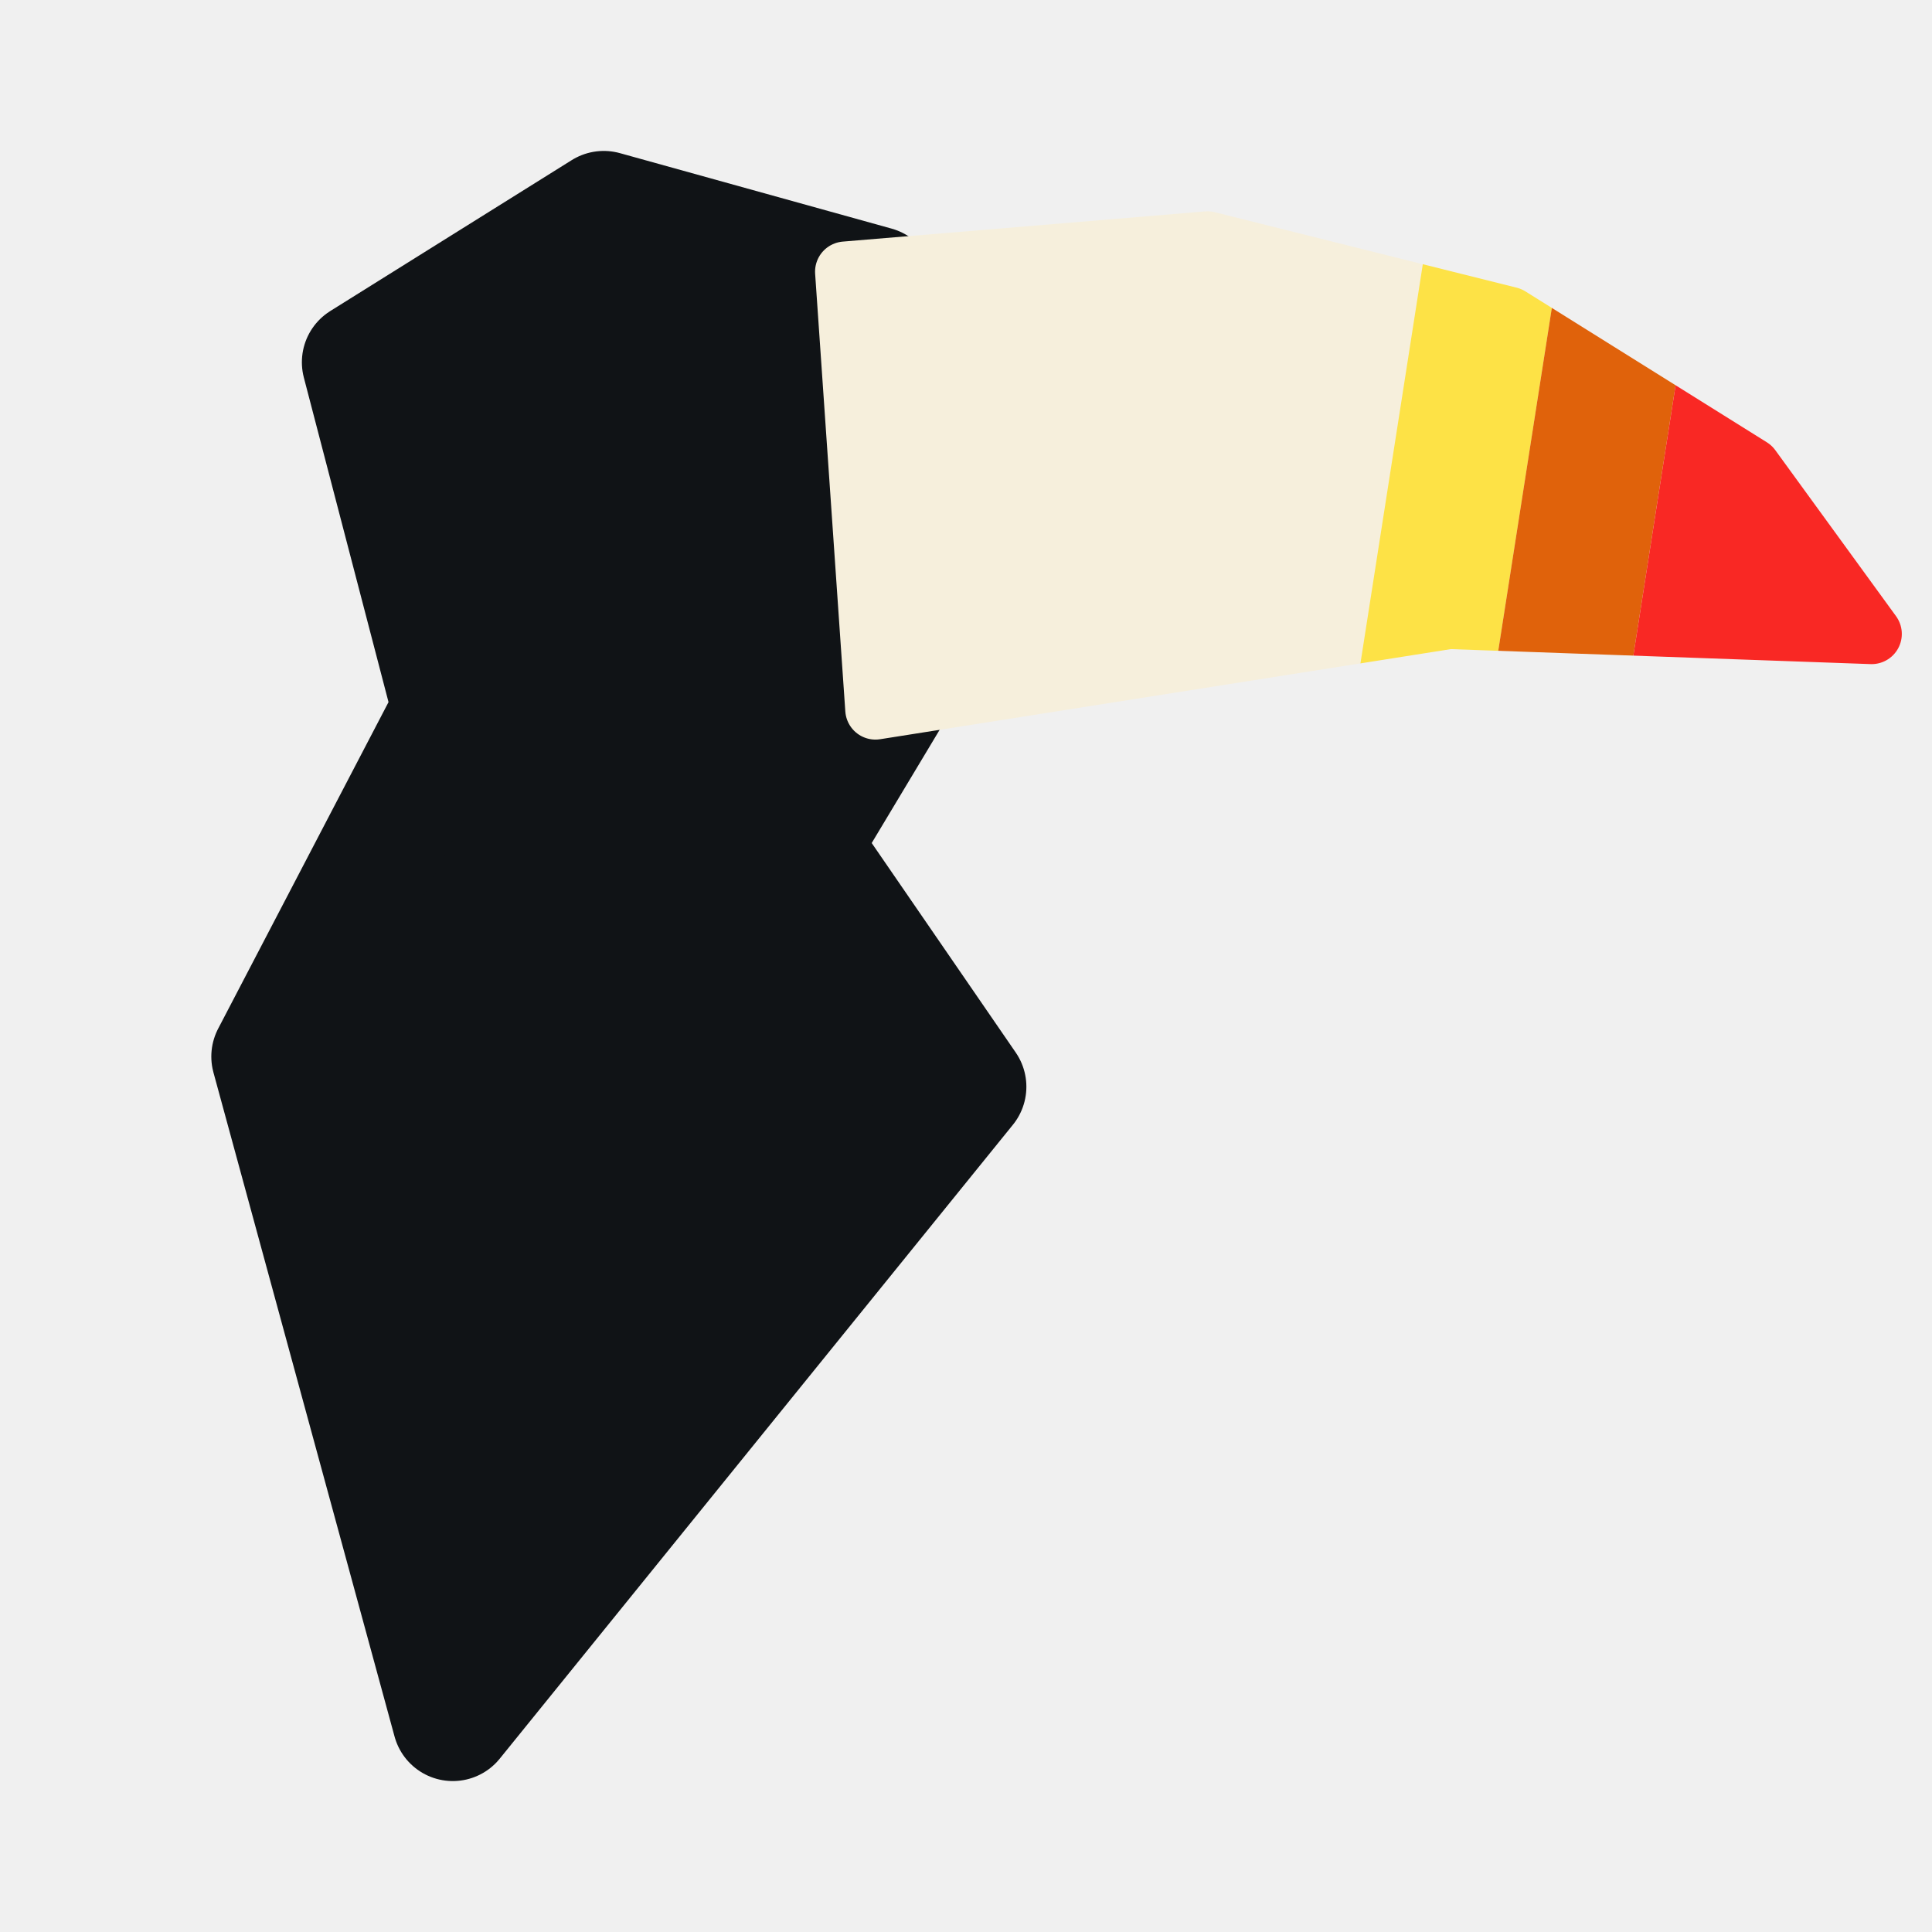
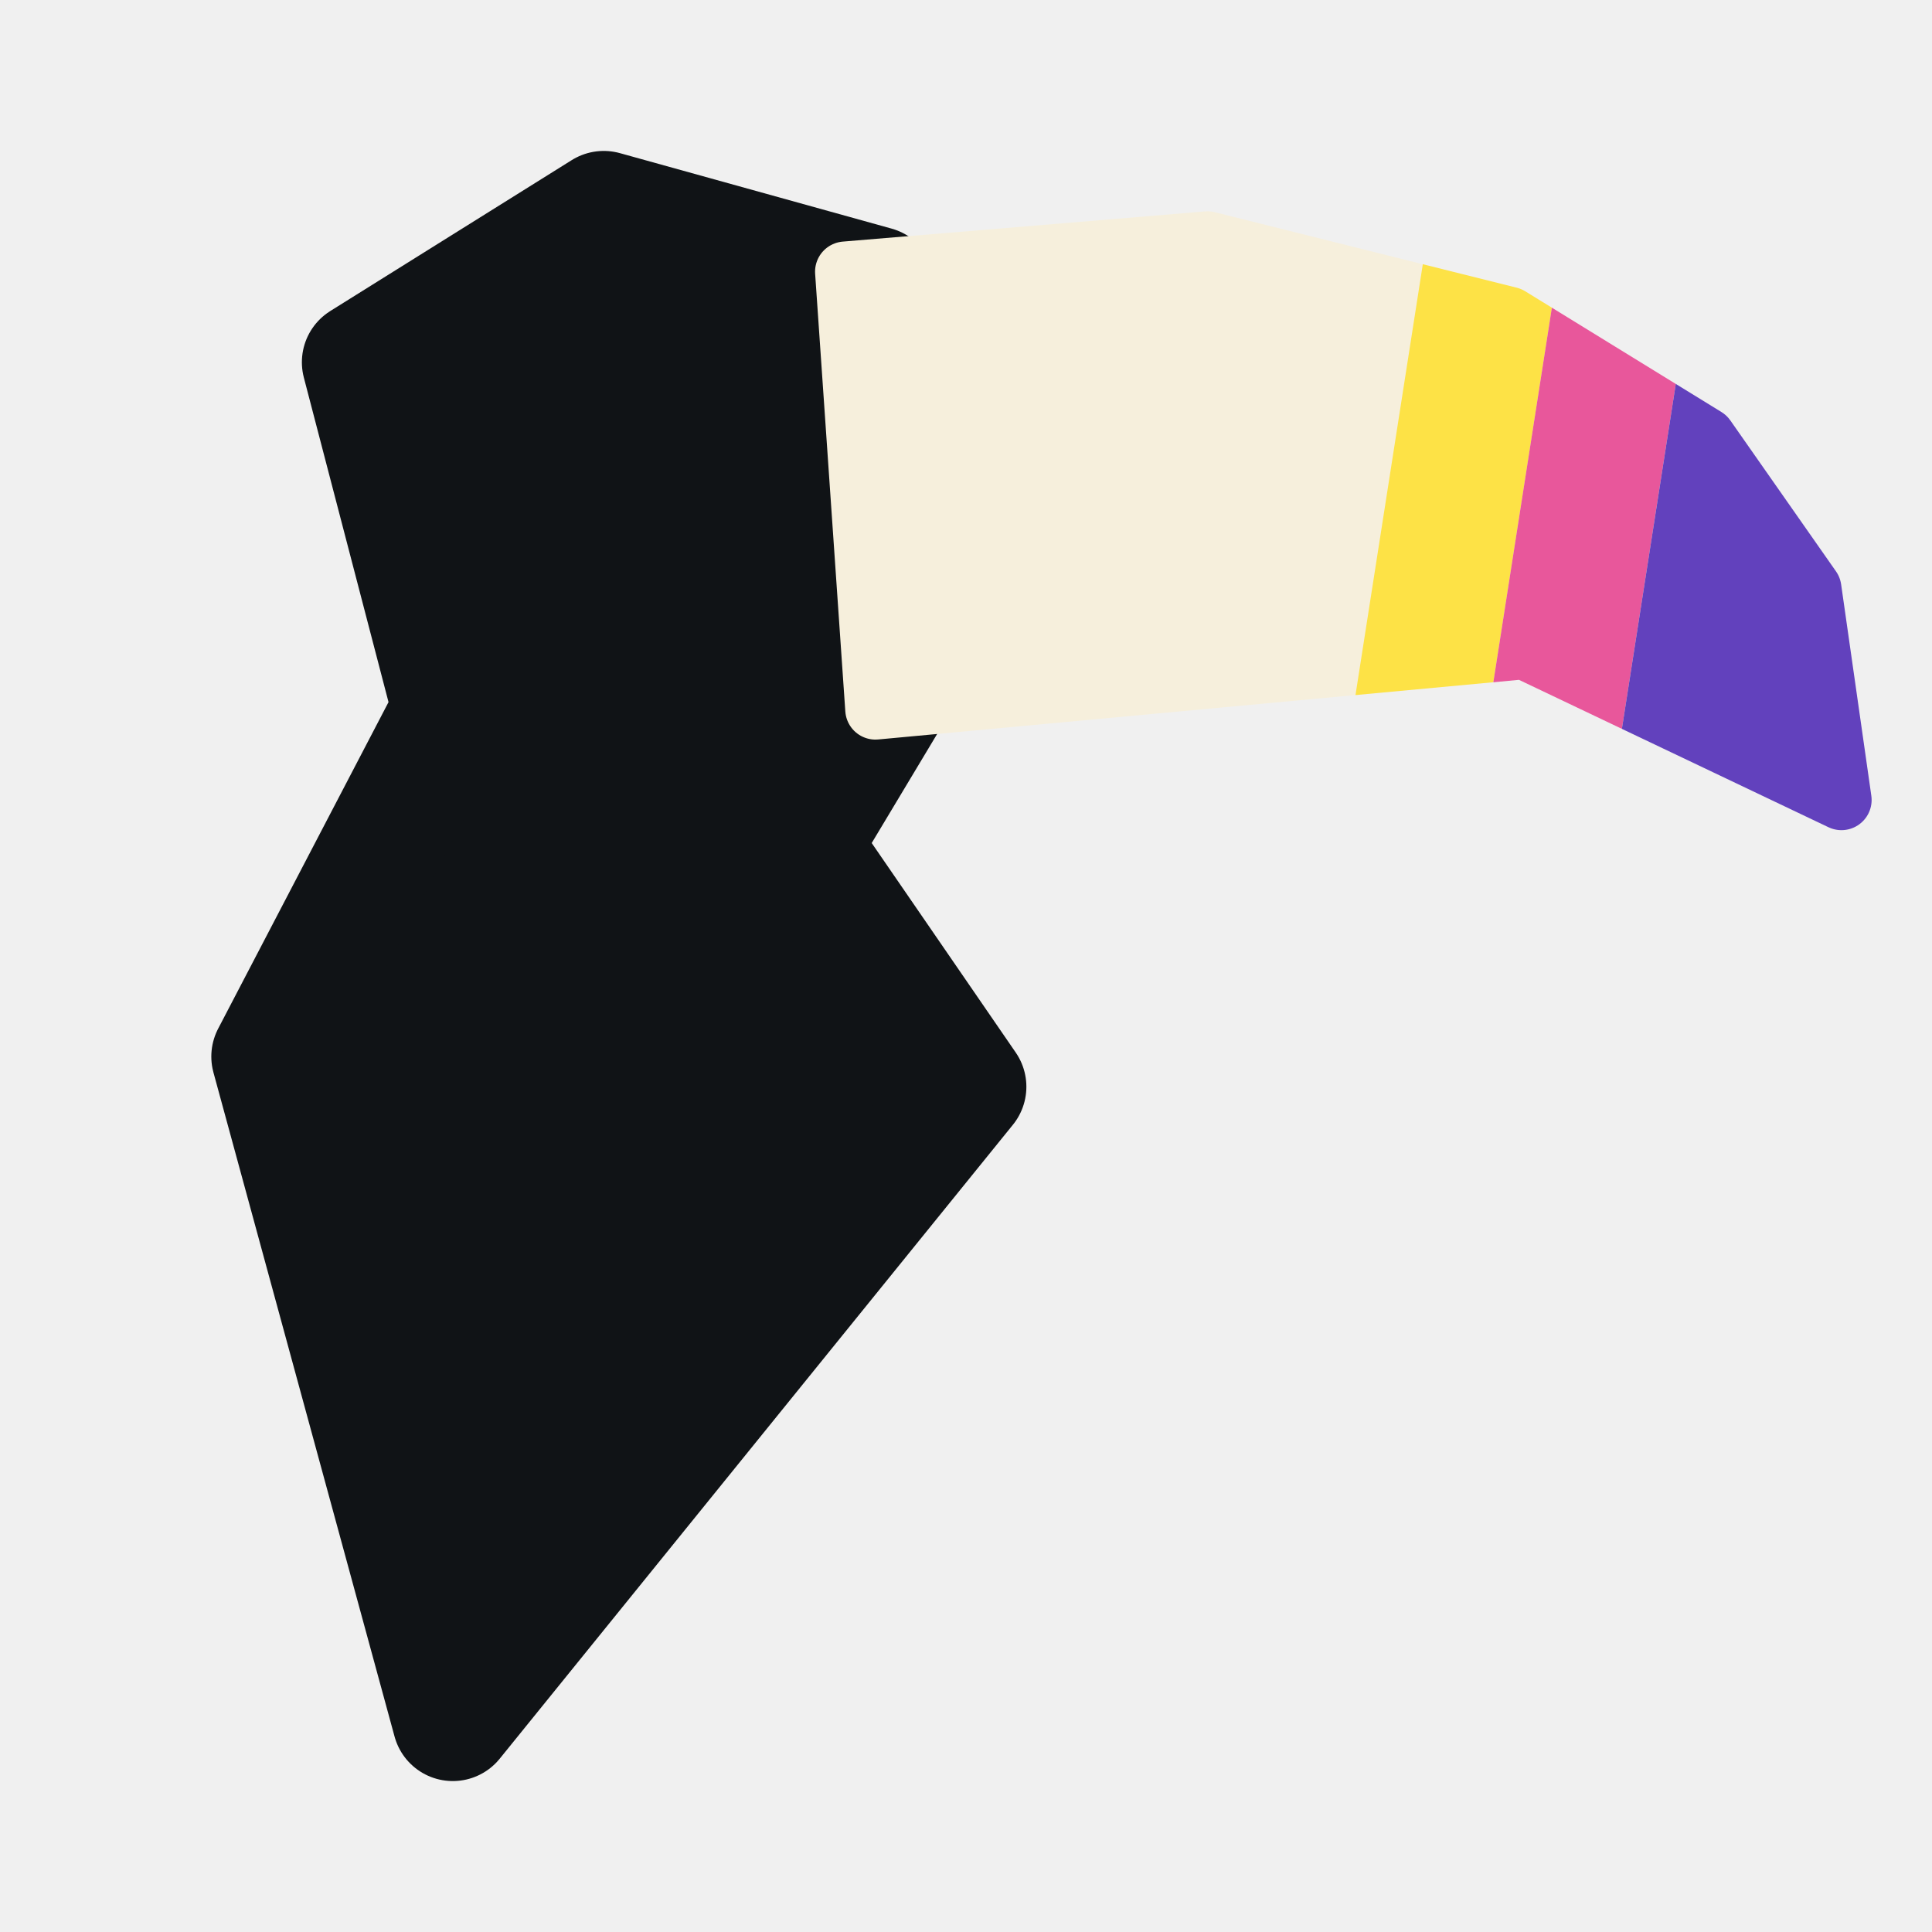
<svg xmlns="http://www.w3.org/2000/svg" viewBox="0 0 128 128" width="512" height="512">
  <defs>
    <mask id="beak" maskUnits="userSpaceOnUse" x="0" y="0" width="128" height="128">
-       <polygon points="56,18 80,16 100,21 116,31 124,42 96,41 58,47" fill="#fff" stroke="#fff" stroke-width="4" stroke-linejoin="round" />
+       <polygon points="56,18 80,16 100,21 113,29 120,39 122,53 101,43 58,47" fill="#fff" stroke="#fff" stroke-width="4" stroke-linejoin="round" />
    </mask>
  </defs>
  <polygon points="40,14 58,19 59,46 53,56 64,72 30,114 18,70 30,47 24,24" fill="#101316" stroke="#101316" stroke-width="8" stroke-linejoin="round" />
  <g mask="url(#beak)">
    <rect x="40" y="0" width="90" height="64" fill="#f6efdc" />
    <polygon points="97,0 106,0 96,64 87,64" fill="#fde246" />
-     <polygon points="106,0 115,0 105,64 96,64" fill="#e0620b" />
-     <polygon points="115,0 135,0 125,64 105,64" fill="#f92824" />
+     <polygon points="106,0 115,0 105,64 96,64" fill="#e8579b" />
+     <polygon points="115,0 135,0 125,64 105,64" fill="#6241bd" />
  </g>
</svg>
